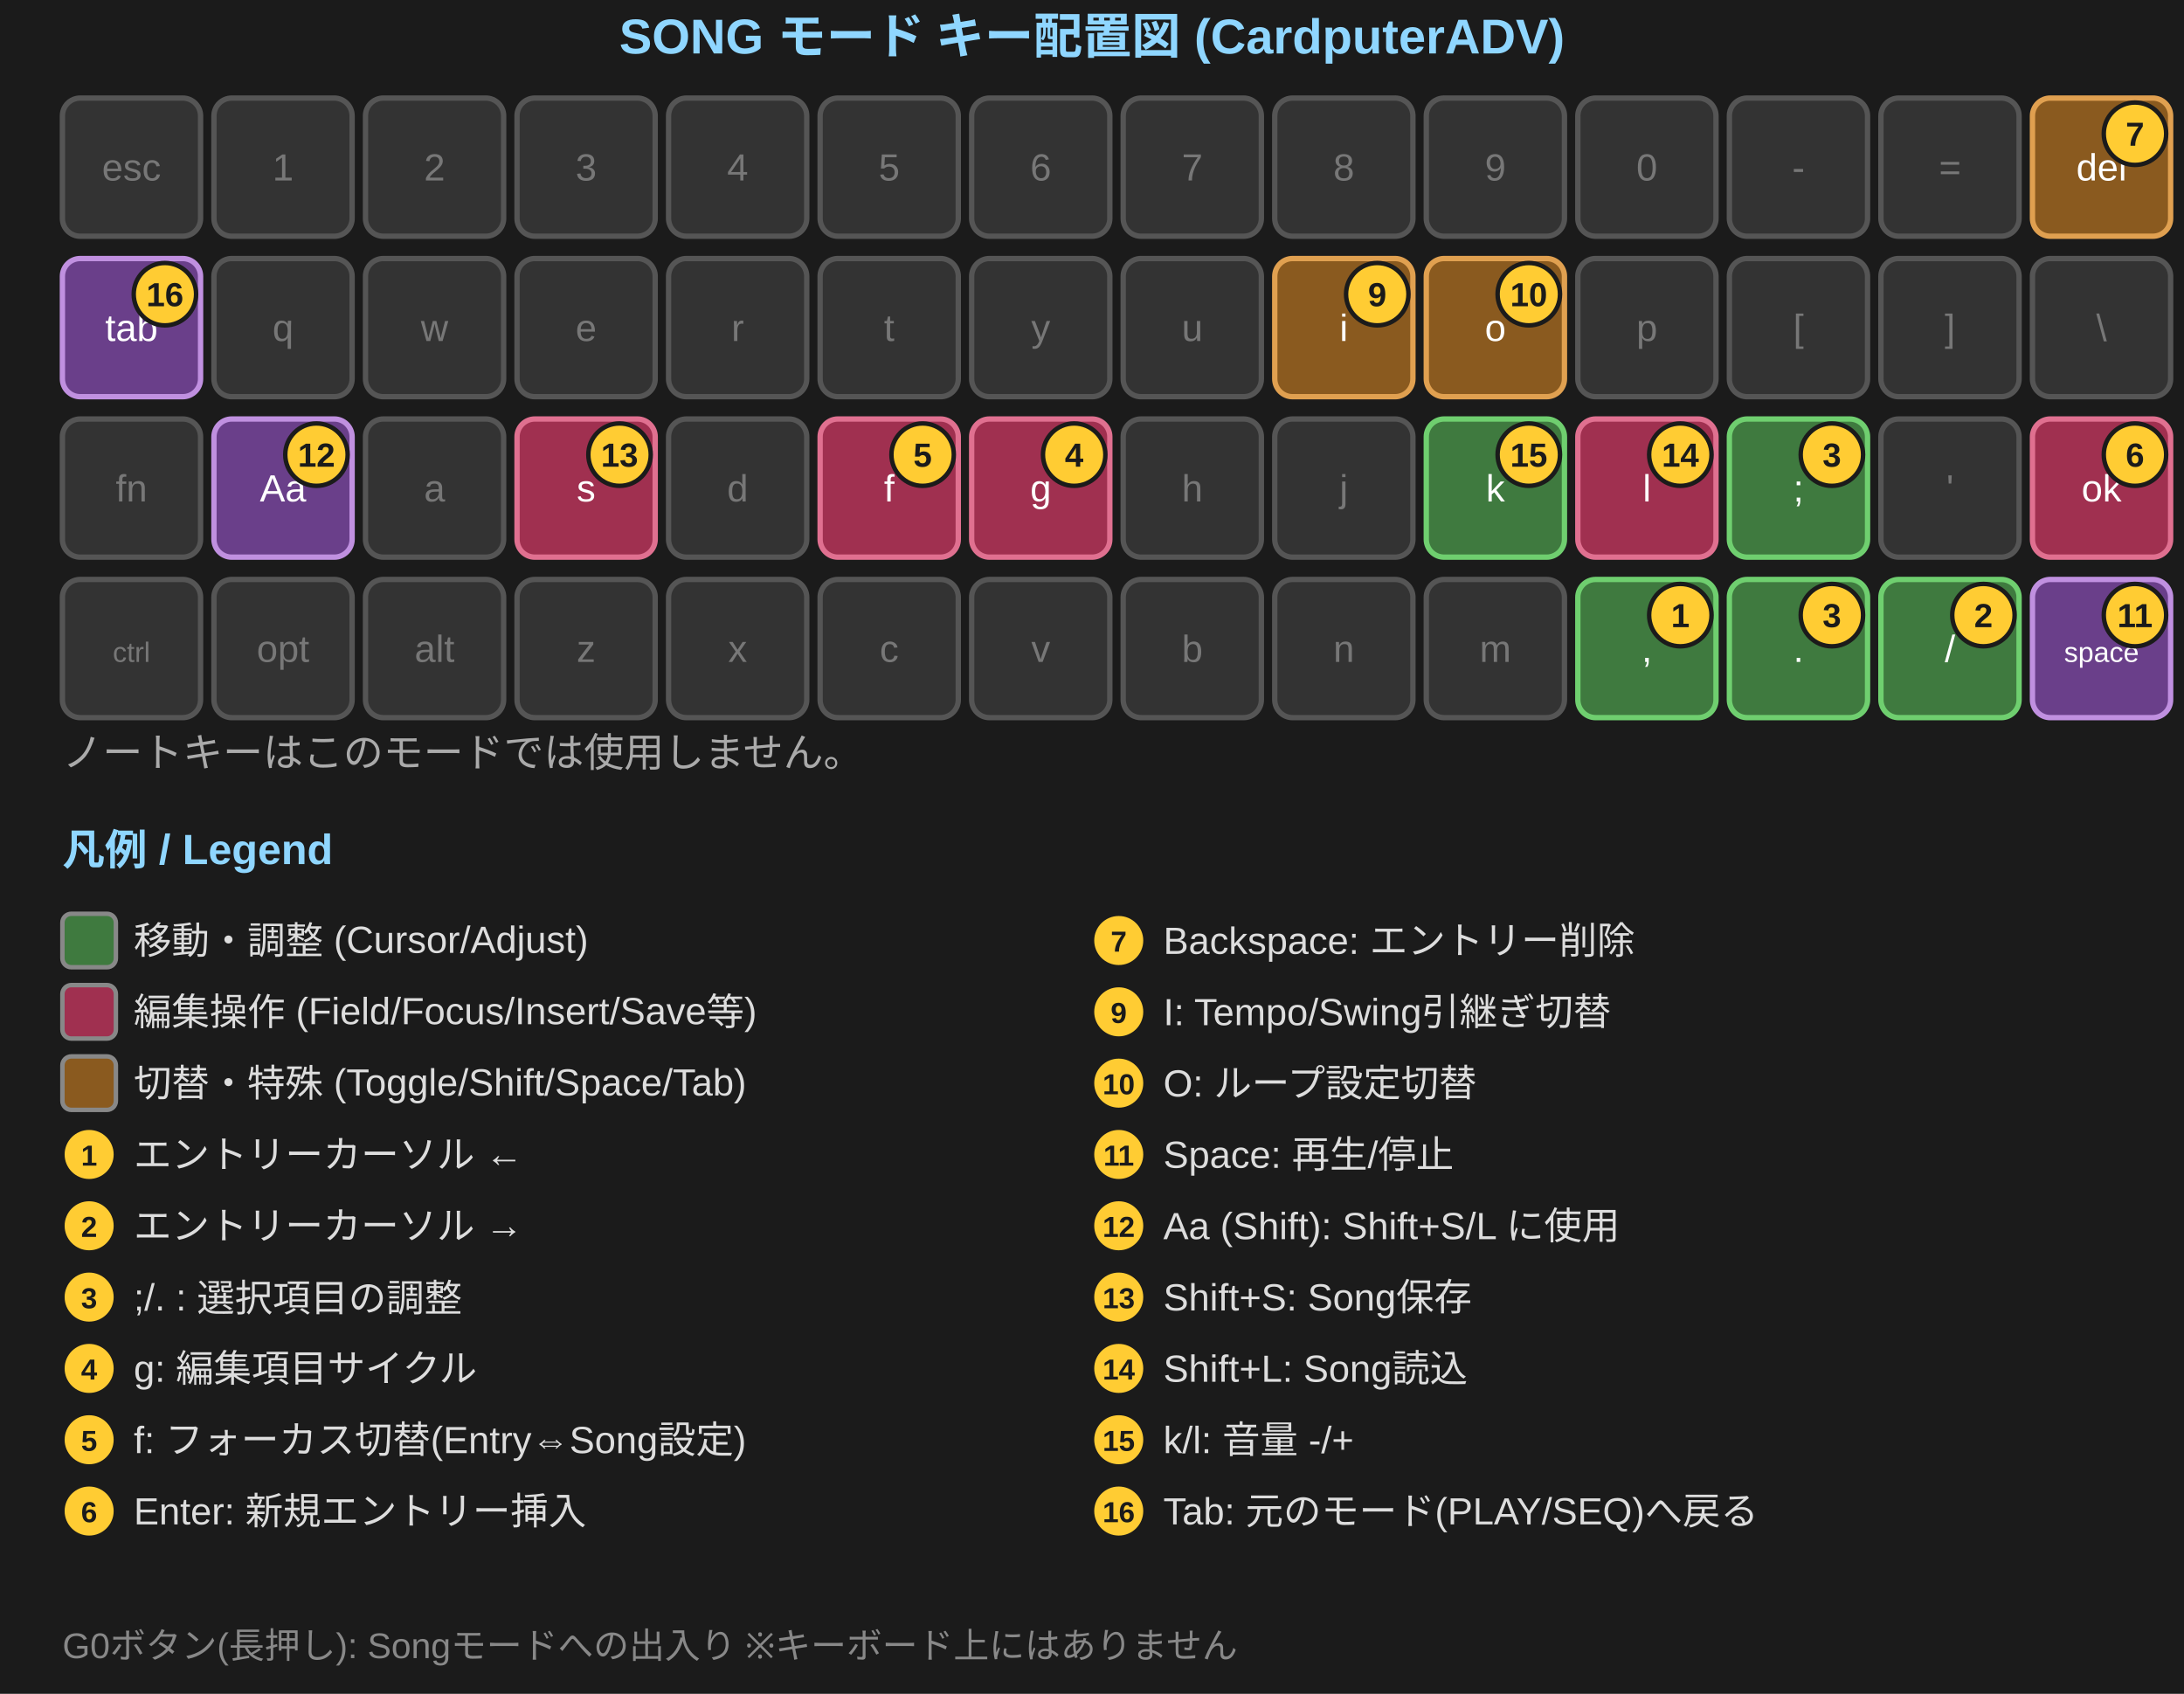
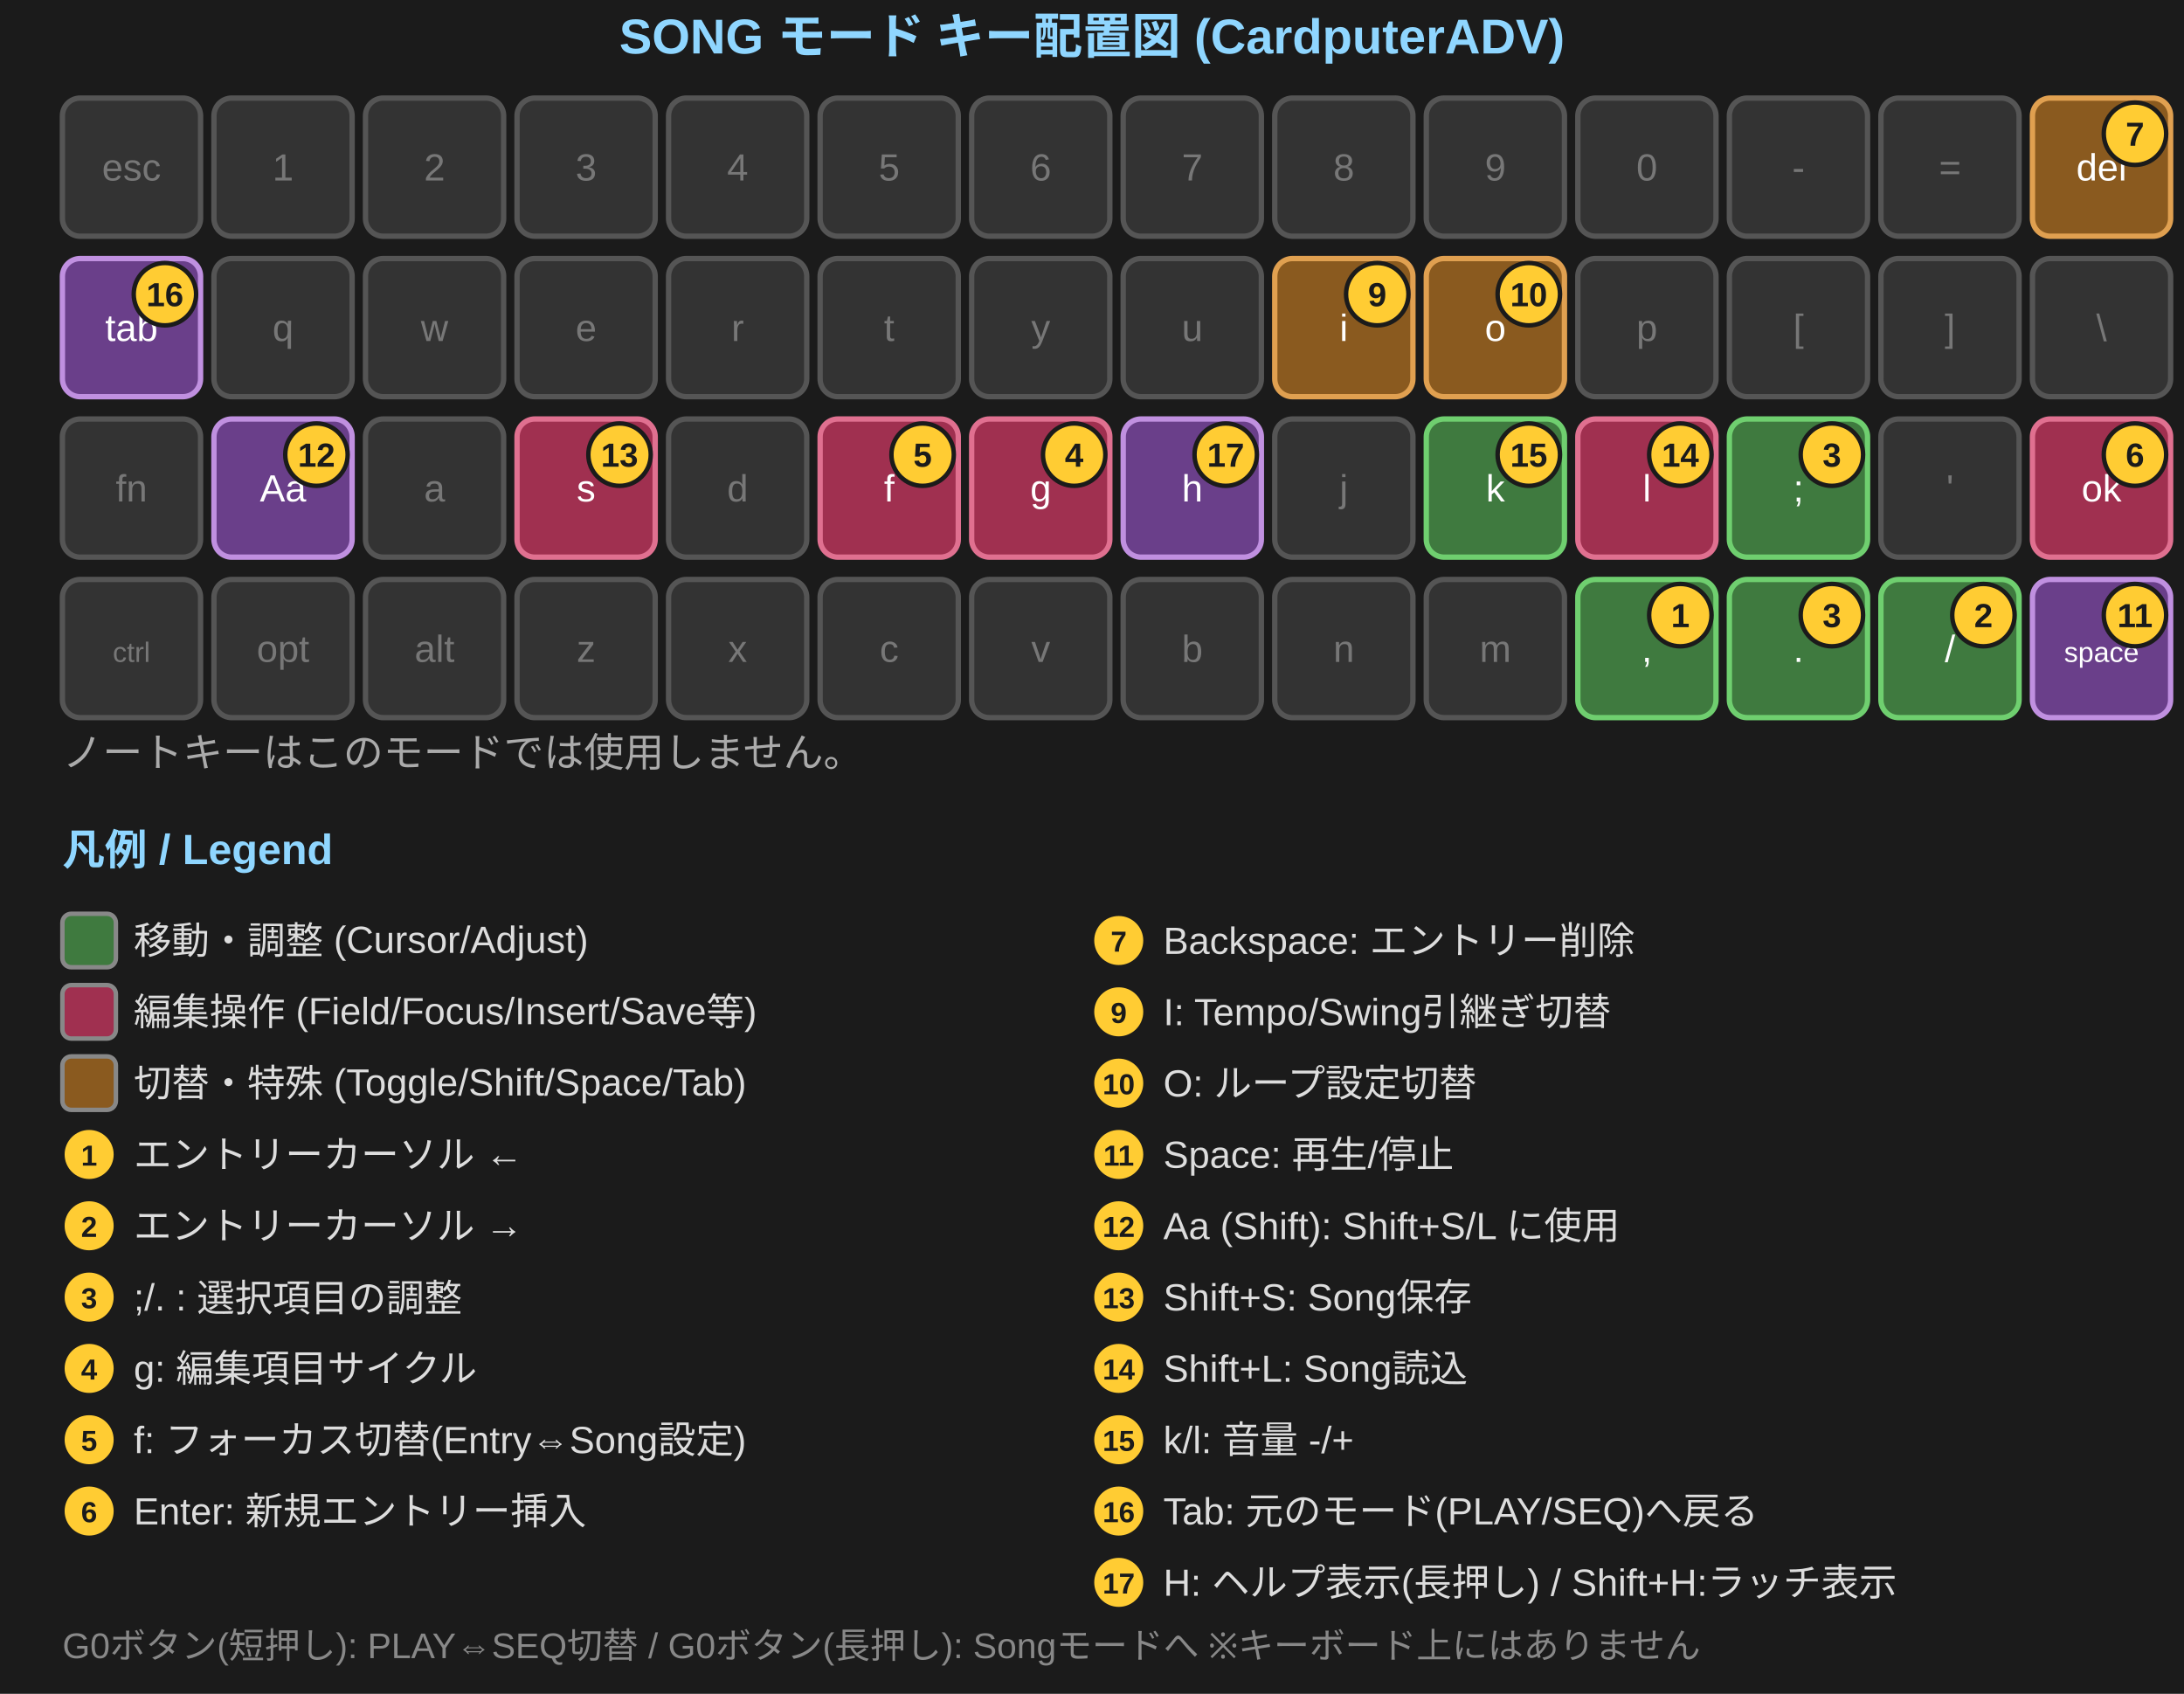
<svg xmlns="http://www.w3.org/2000/svg" width="490" height="380" viewBox="0 0 490 380" font-family="Verdana, Arial, sans-serif">
  <rect x="0" y="0" width="490" height="380" fill="#1b1b1b" />
  <text x="245.0" y="12" text-anchor="middle" font-size="11" fill="#8fd6ff" font-weight="bold">SONG モード キー配置図 (CardputerADV)</text>
  <rect x="14.0" y="22" width="31.0" height="31" rx="4" fill="#333333" stroke="#555555" stroke-width="1.2" />
  <text x="29.5" y="40.5" text-anchor="middle" font-size="8.5" fill="#777777">esc</text>
  <rect x="48.0" y="22" width="31.0" height="31" rx="4" fill="#333333" stroke="#555555" stroke-width="1.2" />
  <text x="63.5" y="40.5" text-anchor="middle" font-size="8.5" fill="#777777">1</text>
  <rect x="82.0" y="22" width="31.0" height="31" rx="4" fill="#333333" stroke="#555555" stroke-width="1.2" />
  <text x="97.5" y="40.5" text-anchor="middle" font-size="8.5" fill="#777777">2</text>
  <rect x="116.0" y="22" width="31.0" height="31" rx="4" fill="#333333" stroke="#555555" stroke-width="1.2" />
  <text x="131.5" y="40.5" text-anchor="middle" font-size="8.5" fill="#777777">3</text>
  <rect x="150.0" y="22" width="31.0" height="31" rx="4" fill="#333333" stroke="#555555" stroke-width="1.2" />
  <text x="165.5" y="40.5" text-anchor="middle" font-size="8.5" fill="#777777">4</text>
  <rect x="184.0" y="22" width="31.0" height="31" rx="4" fill="#333333" stroke="#555555" stroke-width="1.2" />
  <text x="199.5" y="40.5" text-anchor="middle" font-size="8.5" fill="#777777">5</text>
  <rect x="218.0" y="22" width="31.0" height="31" rx="4" fill="#333333" stroke="#555555" stroke-width="1.2" />
  <text x="233.5" y="40.5" text-anchor="middle" font-size="8.5" fill="#777777">6</text>
  <rect x="252.0" y="22" width="31.0" height="31" rx="4" fill="#333333" stroke="#555555" stroke-width="1.2" />
  <text x="267.5" y="40.5" text-anchor="middle" font-size="8.5" fill="#777777">7</text>
  <rect x="286.0" y="22" width="31.0" height="31" rx="4" fill="#333333" stroke="#555555" stroke-width="1.2" />
  <text x="301.5" y="40.5" text-anchor="middle" font-size="8.5" fill="#777777">8</text>
  <rect x="320.0" y="22" width="31.0" height="31" rx="4" fill="#333333" stroke="#555555" stroke-width="1.2" />
  <text x="335.5" y="40.5" text-anchor="middle" font-size="8.5" fill="#777777">9</text>
  <rect x="354.0" y="22" width="31.0" height="31" rx="4" fill="#333333" stroke="#555555" stroke-width="1.2" />
  <text x="369.5" y="40.5" text-anchor="middle" font-size="8.5" fill="#777777">0</text>
  <rect x="388.0" y="22" width="31.0" height="31" rx="4" fill="#333333" stroke="#555555" stroke-width="1.2" />
  <text x="403.5" y="40.5" text-anchor="middle" font-size="8.5" fill="#777777">-</text>
  <rect x="422.0" y="22" width="31.0" height="31" rx="4" fill="#333333" stroke="#555555" stroke-width="1.2" />
  <text x="437.5" y="40.5" text-anchor="middle" font-size="8.5" fill="#777777">=</text>
  <rect x="456.0" y="22" width="31.0" height="31" rx="4" fill="#8a5a1f" stroke="#e0a050" stroke-width="1.2" />
  <text x="471.5" y="40.5" text-anchor="middle" font-size="8.5" fill="#ffffff">del</text>
  <circle cx="479.0" cy="30.0" r="7" fill="#ffcc33" stroke="#1b1b1b" stroke-width="1" />
  <text x="479.0" y="32.7" text-anchor="middle" font-size="7.5" fill="#1b1b1b" font-weight="bold">7</text>
  <rect x="14.0" y="58" width="31.0" height="31" rx="4" fill="#6a3f8a" stroke="#c090e0" stroke-width="1.2" />
  <text x="29.5" y="76.5" text-anchor="middle" font-size="8.5" fill="#ffffff">tab</text>
  <circle cx="37.0" cy="66.0" r="7" fill="#ffcc33" stroke="#1b1b1b" stroke-width="1" />
  <text x="37.0" y="68.7" text-anchor="middle" font-size="7.5" fill="#1b1b1b" font-weight="bold">16</text>
  <rect x="48.0" y="58" width="31.0" height="31" rx="4" fill="#333333" stroke="#555555" stroke-width="1.2" />
  <text x="63.5" y="76.5" text-anchor="middle" font-size="8.5" fill="#777777">q</text>
  <rect x="82.0" y="58" width="31.0" height="31" rx="4" fill="#333333" stroke="#555555" stroke-width="1.2" />
  <text x="97.5" y="76.5" text-anchor="middle" font-size="8.5" fill="#777777">w</text>
  <rect x="116.0" y="58" width="31.0" height="31" rx="4" fill="#333333" stroke="#555555" stroke-width="1.2" />
  <text x="131.5" y="76.5" text-anchor="middle" font-size="8.5" fill="#777777">e</text>
  <rect x="150.0" y="58" width="31.0" height="31" rx="4" fill="#333333" stroke="#555555" stroke-width="1.2" />
  <text x="165.5" y="76.5" text-anchor="middle" font-size="8.5" fill="#777777">r</text>
  <rect x="184.0" y="58" width="31.0" height="31" rx="4" fill="#333333" stroke="#555555" stroke-width="1.2" />
  <text x="199.5" y="76.5" text-anchor="middle" font-size="8.5" fill="#777777">t</text>
  <rect x="218.0" y="58" width="31.0" height="31" rx="4" fill="#333333" stroke="#555555" stroke-width="1.2" />
  <text x="233.5" y="76.5" text-anchor="middle" font-size="8.5" fill="#777777">y</text>
  <rect x="252.0" y="58" width="31.0" height="31" rx="4" fill="#333333" stroke="#555555" stroke-width="1.2" />
  <text x="267.5" y="76.5" text-anchor="middle" font-size="8.5" fill="#777777">u</text>
  <rect x="286.0" y="58" width="31.0" height="31" rx="4" fill="#8a5a1f" stroke="#e0a050" stroke-width="1.2" />
  <text x="301.5" y="76.5" text-anchor="middle" font-size="8.5" fill="#ffffff">i</text>
  <circle cx="309.0" cy="66.0" r="7" fill="#ffcc33" stroke="#1b1b1b" stroke-width="1" />
  <text x="309.0" y="68.7" text-anchor="middle" font-size="7.5" fill="#1b1b1b" font-weight="bold">9</text>
  <rect x="320.0" y="58" width="31.0" height="31" rx="4" fill="#8a5a1f" stroke="#e0a050" stroke-width="1.2" />
  <text x="335.5" y="76.5" text-anchor="middle" font-size="8.5" fill="#ffffff">o</text>
  <circle cx="343.0" cy="66.0" r="7" fill="#ffcc33" stroke="#1b1b1b" stroke-width="1" />
  <text x="343.0" y="68.7" text-anchor="middle" font-size="7.5" fill="#1b1b1b" font-weight="bold">10</text>
  <rect x="354.0" y="58" width="31.0" height="31" rx="4" fill="#333333" stroke="#555555" stroke-width="1.2" />
  <text x="369.5" y="76.5" text-anchor="middle" font-size="8.5" fill="#777777">p</text>
  <rect x="388.0" y="58" width="31.0" height="31" rx="4" fill="#333333" stroke="#555555" stroke-width="1.2" />
  <text x="403.5" y="76.5" text-anchor="middle" font-size="8.5" fill="#777777">[</text>
  <rect x="422.0" y="58" width="31.0" height="31" rx="4" fill="#333333" stroke="#555555" stroke-width="1.2" />
  <text x="437.5" y="76.5" text-anchor="middle" font-size="8.5" fill="#777777">]</text>
  <rect x="456.0" y="58" width="31.0" height="31" rx="4" fill="#333333" stroke="#555555" stroke-width="1.2" />
  <text x="471.5" y="76.5" text-anchor="middle" font-size="8.5" fill="#777777">\</text>
  <rect x="14.0" y="94" width="31.0" height="31" rx="4" fill="#333333" stroke="#555555" stroke-width="1.2" />
  <text x="29.5" y="112.5" text-anchor="middle" font-size="8.5" fill="#777777">fn</text>
  <rect x="48.0" y="94" width="31.0" height="31" rx="4" fill="#6a3f8a" stroke="#c090e0" stroke-width="1.2" />
  <text x="63.5" y="112.5" text-anchor="middle" font-size="8.5" fill="#ffffff">Aa</text>
  <circle cx="71.0" cy="102.0" r="7" fill="#ffcc33" stroke="#1b1b1b" stroke-width="1" />
  <text x="71.0" y="104.7" text-anchor="middle" font-size="7.5" fill="#1b1b1b" font-weight="bold">12</text>
  <rect x="82.0" y="94" width="31.0" height="31" rx="4" fill="#333333" stroke="#555555" stroke-width="1.2" />
  <text x="97.5" y="112.5" text-anchor="middle" font-size="8.5" fill="#777777">a</text>
  <rect x="116.0" y="94" width="31.0" height="31" rx="4" fill="#a03050" stroke="#e07090" stroke-width="1.2" />
  <text x="131.5" y="112.5" text-anchor="middle" font-size="8.5" fill="#ffffff">s</text>
  <circle cx="139.0" cy="102.0" r="7" fill="#ffcc33" stroke="#1b1b1b" stroke-width="1" />
  <text x="139.0" y="104.7" text-anchor="middle" font-size="7.5" fill="#1b1b1b" font-weight="bold">13</text>
  <rect x="150.0" y="94" width="31.0" height="31" rx="4" fill="#333333" stroke="#555555" stroke-width="1.2" />
  <text x="165.5" y="112.5" text-anchor="middle" font-size="8.5" fill="#777777">d</text>
  <rect x="184.0" y="94" width="31.0" height="31" rx="4" fill="#a03050" stroke="#e07090" stroke-width="1.2" />
  <text x="199.5" y="112.5" text-anchor="middle" font-size="8.5" fill="#ffffff">f</text>
  <circle cx="207.0" cy="102.0" r="7" fill="#ffcc33" stroke="#1b1b1b" stroke-width="1" />
  <text x="207.0" y="104.7" text-anchor="middle" font-size="7.5" fill="#1b1b1b" font-weight="bold">5</text>
  <rect x="218.0" y="94" width="31.0" height="31" rx="4" fill="#a03050" stroke="#e07090" stroke-width="1.2" />
  <text x="233.5" y="112.5" text-anchor="middle" font-size="8.5" fill="#ffffff">g</text>
  <circle cx="241.0" cy="102.0" r="7" fill="#ffcc33" stroke="#1b1b1b" stroke-width="1" />
  <text x="241.0" y="104.7" text-anchor="middle" font-size="7.5" fill="#1b1b1b" font-weight="bold">4</text>
-   <rect x="252.0" y="94" width="31.0" height="31" rx="4" fill="#333333" stroke="#555555" stroke-width="1.2" />
-   <text x="267.5" y="112.5" text-anchor="middle" font-size="8.5" fill="#777777">h</text>
+   <rect x="252.0" y="94" width="31.0" height="31" rx="4" fill="#6a3f8a" stroke="#c090e0" stroke-width="1.2" />
+   <text x="267.5" y="112.5" text-anchor="middle" font-size="8.5" fill="#ffffff">h</text>
+   <circle cx="275.0" cy="102.0" r="7" fill="#ffcc33" stroke="#1b1b1b" stroke-width="1" />
+   <text x="275.0" y="104.7" text-anchor="middle" font-size="7.5" fill="#1b1b1b" font-weight="bold">17</text>
  <rect x="286.0" y="94" width="31.0" height="31" rx="4" fill="#333333" stroke="#555555" stroke-width="1.2" />
  <text x="301.5" y="112.5" text-anchor="middle" font-size="8.5" fill="#777777">j</text>
  <rect x="320.0" y="94" width="31.0" height="31" rx="4" fill="#3f7a3f" stroke="#6fcf6f" stroke-width="1.2" />
  <text x="335.5" y="112.5" text-anchor="middle" font-size="8.5" fill="#ffffff">k</text>
  <circle cx="343.0" cy="102.0" r="7" fill="#ffcc33" stroke="#1b1b1b" stroke-width="1" />
  <text x="343.0" y="104.7" text-anchor="middle" font-size="7.5" fill="#1b1b1b" font-weight="bold">15</text>
  <rect x="354.0" y="94" width="31.0" height="31" rx="4" fill="#a03050" stroke="#e07090" stroke-width="1.2" />
  <text x="369.5" y="112.5" text-anchor="middle" font-size="8.5" fill="#ffffff">l</text>
  <circle cx="377.0" cy="102.0" r="7" fill="#ffcc33" stroke="#1b1b1b" stroke-width="1" />
  <text x="377.0" y="104.7" text-anchor="middle" font-size="7.5" fill="#1b1b1b" font-weight="bold">14</text>
  <rect x="388.0" y="94" width="31.0" height="31" rx="4" fill="#3f7a3f" stroke="#6fcf6f" stroke-width="1.2" />
  <text x="403.5" y="112.5" text-anchor="middle" font-size="8.5" fill="#ffffff">;</text>
  <circle cx="411.0" cy="102.0" r="7" fill="#ffcc33" stroke="#1b1b1b" stroke-width="1" />
  <text x="411.0" y="104.7" text-anchor="middle" font-size="7.5" fill="#1b1b1b" font-weight="bold">3</text>
  <rect x="422.0" y="94" width="31.0" height="31" rx="4" fill="#333333" stroke="#555555" stroke-width="1.2" />
  <text x="437.5" y="112.5" text-anchor="middle" font-size="8.5" fill="#777777">'</text>
  <rect x="456.0" y="94" width="31.0" height="31" rx="4" fill="#a03050" stroke="#e07090" stroke-width="1.2" />
  <text x="471.5" y="112.5" text-anchor="middle" font-size="8.5" fill="#ffffff">ok</text>
  <circle cx="479.0" cy="102.0" r="7" fill="#ffcc33" stroke="#1b1b1b" stroke-width="1" />
  <text x="479.0" y="104.7" text-anchor="middle" font-size="7.5" fill="#1b1b1b" font-weight="bold">6</text>
  <rect x="14.0" y="130" width="31.0" height="31" rx="4" fill="#333333" stroke="#555555" stroke-width="1.2" />
  <text x="29.5" y="148.5" text-anchor="middle" font-size="6.3" fill="#777777">ctrl</text>
  <rect x="48.0" y="130" width="31.0" height="31" rx="4" fill="#333333" stroke="#555555" stroke-width="1.2" />
  <text x="63.5" y="148.5" text-anchor="middle" font-size="8.5" fill="#777777">opt</text>
  <rect x="82.0" y="130" width="31.0" height="31" rx="4" fill="#333333" stroke="#555555" stroke-width="1.2" />
  <text x="97.5" y="148.5" text-anchor="middle" font-size="8.5" fill="#777777">alt</text>
  <rect x="116.0" y="130" width="31.0" height="31" rx="4" fill="#333333" stroke="#555555" stroke-width="1.2" />
  <text x="131.5" y="148.5" text-anchor="middle" font-size="8.5" fill="#777777">z</text>
  <rect x="150.0" y="130" width="31.0" height="31" rx="4" fill="#333333" stroke="#555555" stroke-width="1.2" />
  <text x="165.5" y="148.5" text-anchor="middle" font-size="8.5" fill="#777777">x</text>
  <rect x="184.0" y="130" width="31.0" height="31" rx="4" fill="#333333" stroke="#555555" stroke-width="1.2" />
  <text x="199.5" y="148.5" text-anchor="middle" font-size="8.5" fill="#777777">c</text>
  <rect x="218.0" y="130" width="31.0" height="31" rx="4" fill="#333333" stroke="#555555" stroke-width="1.2" />
  <text x="233.5" y="148.5" text-anchor="middle" font-size="8.5" fill="#777777">v</text>
  <rect x="252.0" y="130" width="31.0" height="31" rx="4" fill="#333333" stroke="#555555" stroke-width="1.2" />
  <text x="267.5" y="148.5" text-anchor="middle" font-size="8.5" fill="#777777">b</text>
  <rect x="286.0" y="130" width="31.0" height="31" rx="4" fill="#333333" stroke="#555555" stroke-width="1.2" />
  <text x="301.5" y="148.5" text-anchor="middle" font-size="8.5" fill="#777777">n</text>
  <rect x="320.0" y="130" width="31.0" height="31" rx="4" fill="#333333" stroke="#555555" stroke-width="1.2" />
  <text x="335.5" y="148.5" text-anchor="middle" font-size="8.5" fill="#777777">m</text>
  <rect x="354.0" y="130" width="31.0" height="31" rx="4" fill="#3f7a3f" stroke="#6fcf6f" stroke-width="1.2" />
  <text x="369.5" y="148.5" text-anchor="middle" font-size="8.5" fill="#ffffff">,</text>
  <circle cx="377.0" cy="138.0" r="7" fill="#ffcc33" stroke="#1b1b1b" stroke-width="1" />
  <text x="377.0" y="140.7" text-anchor="middle" font-size="7.5" fill="#1b1b1b" font-weight="bold">1</text>
  <rect x="388.0" y="130" width="31.0" height="31" rx="4" fill="#3f7a3f" stroke="#6fcf6f" stroke-width="1.2" />
  <text x="403.5" y="148.5" text-anchor="middle" font-size="8.5" fill="#ffffff">.</text>
  <circle cx="411.0" cy="138.0" r="7" fill="#ffcc33" stroke="#1b1b1b" stroke-width="1" />
  <text x="411.0" y="140.7" text-anchor="middle" font-size="7.5" fill="#1b1b1b" font-weight="bold">3</text>
  <rect x="422.0" y="130" width="31.0" height="31" rx="4" fill="#3f7a3f" stroke="#6fcf6f" stroke-width="1.2" />
  <text x="437.5" y="148.5" text-anchor="middle" font-size="8.5" fill="#ffffff">/</text>
  <circle cx="445.0" cy="138.0" r="7" fill="#ffcc33" stroke="#1b1b1b" stroke-width="1" />
  <text x="445.0" y="140.7" text-anchor="middle" font-size="7.5" fill="#1b1b1b" font-weight="bold">2</text>
  <rect x="456.0" y="130" width="31.0" height="31" rx="4" fill="#6a3f8a" stroke="#c090e0" stroke-width="1.2" />
  <text x="471.5" y="148.5" text-anchor="middle" font-size="6.3" fill="#ffffff">space</text>
  <circle cx="479.0" cy="138.0" r="7" fill="#ffcc33" stroke="#1b1b1b" stroke-width="1" />
  <text x="479.0" y="140.7" text-anchor="middle" font-size="7.5" fill="#1b1b1b" font-weight="bold">11</text>
  <text x="14" y="172" font-size="9" fill="#aaaaaa">ノートキーはこのモードでは使用しません。</text>
  <text x="14" y="194" font-size="9.5" fill="#8fd6ff" font-weight="bold">凡例 / Legend</text>
  <rect x="14.0" y="205" width="12" height="12" rx="2" fill="#3f7a3f" stroke="#888" stroke-width="1" />
  <text x="30.0" y="214" font-size="8.5" fill="#dddddd">移動・調整 (Cursor/Adjust)</text>
  <rect x="14.0" y="221" width="12" height="12" rx="2" fill="#a03050" stroke="#888" stroke-width="1" />
  <text x="30.0" y="230" font-size="8.5" fill="#dddddd">編集操作 (Field/Focus/Insert/Save等)</text>
  <rect x="14.0" y="237" width="12" height="12" rx="2" fill="#8a5a1f" stroke="#888" stroke-width="1" />
  <text x="30.0" y="246" font-size="8.5" fill="#dddddd">切替・特殊 (Toggle/Shift/Space/Tab)</text>
  <circle cx="20.0" cy="259" r="6" fill="#ffcc33" stroke="#1b1b1b" stroke-width="1" />
  <text x="20.0" y="261.5" text-anchor="middle" font-size="6.5" fill="#1b1b1b" font-weight="bold">1</text>
  <text x="30.0" y="262" font-size="8.5" fill="#dddddd">エントリーカーソル ←</text>
  <circle cx="20.0" cy="275" r="6" fill="#ffcc33" stroke="#1b1b1b" stroke-width="1" />
  <text x="20.0" y="277.5" text-anchor="middle" font-size="6.5" fill="#1b1b1b" font-weight="bold">2</text>
  <text x="30.0" y="278" font-size="8.5" fill="#dddddd">エントリーカーソル →</text>
  <circle cx="20.0" cy="291" r="6" fill="#ffcc33" stroke="#1b1b1b" stroke-width="1" />
  <text x="20.0" y="293.5" text-anchor="middle" font-size="6.5" fill="#1b1b1b" font-weight="bold">3</text>
  <text x="30.0" y="294" font-size="8.5" fill="#dddddd">;/. : 選択項目の調整</text>
  <circle cx="20.0" cy="307" r="6" fill="#ffcc33" stroke="#1b1b1b" stroke-width="1" />
  <text x="20.0" y="309.5" text-anchor="middle" font-size="6.5" fill="#1b1b1b" font-weight="bold">4</text>
  <text x="30.0" y="310" font-size="8.5" fill="#dddddd">g: 編集項目サイクル</text>
  <circle cx="20.0" cy="323" r="6" fill="#ffcc33" stroke="#1b1b1b" stroke-width="1" />
  <text x="20.0" y="325.5" text-anchor="middle" font-size="6.5" fill="#1b1b1b" font-weight="bold">5</text>
  <text x="30.0" y="326" font-size="8.5" fill="#dddddd">f: フォーカス切替(Entry⇔Song設定)</text>
  <circle cx="20.0" cy="339" r="6" fill="#ffcc33" stroke="#1b1b1b" stroke-width="1" />
  <text x="20.0" y="341.5" text-anchor="middle" font-size="6.5" fill="#1b1b1b" font-weight="bold">6</text>
  <text x="30.0" y="342" font-size="8.5" fill="#dddddd">Enter: 新規エントリー挿入</text>
  <circle cx="251.0" cy="211" r="6" fill="#ffcc33" stroke="#1b1b1b" stroke-width="1" />
  <text x="251.0" y="213.5" text-anchor="middle" font-size="6.5" fill="#1b1b1b" font-weight="bold">7</text>
  <text x="261.0" y="214" font-size="8.5" fill="#dddddd">Backspace: エントリー削除</text>
  <circle cx="251.0" cy="227" r="6" fill="#ffcc33" stroke="#1b1b1b" stroke-width="1" />
  <text x="251.0" y="229.5" text-anchor="middle" font-size="6.5" fill="#1b1b1b" font-weight="bold">9</text>
  <text x="261.0" y="230" font-size="8.5" fill="#dddddd">I: Tempo/Swing引継ぎ切替</text>
  <circle cx="251.0" cy="243" r="6" fill="#ffcc33" stroke="#1b1b1b" stroke-width="1" />
  <text x="251.0" y="245.5" text-anchor="middle" font-size="6.5" fill="#1b1b1b" font-weight="bold">10</text>
  <text x="261.0" y="246" font-size="8.5" fill="#dddddd">O: ループ設定切替</text>
  <circle cx="251.0" cy="259" r="6" fill="#ffcc33" stroke="#1b1b1b" stroke-width="1" />
  <text x="251.0" y="261.5" text-anchor="middle" font-size="6.5" fill="#1b1b1b" font-weight="bold">11</text>
  <text x="261.0" y="262" font-size="8.5" fill="#dddddd">Space: 再生/停止</text>
  <circle cx="251.0" cy="275" r="6" fill="#ffcc33" stroke="#1b1b1b" stroke-width="1" />
  <text x="251.0" y="277.5" text-anchor="middle" font-size="6.5" fill="#1b1b1b" font-weight="bold">12</text>
  <text x="261.0" y="278" font-size="8.5" fill="#dddddd">Aa (Shift): Shift+S/L に使用</text>
  <circle cx="251.0" cy="291" r="6" fill="#ffcc33" stroke="#1b1b1b" stroke-width="1" />
  <text x="251.0" y="293.5" text-anchor="middle" font-size="6.5" fill="#1b1b1b" font-weight="bold">13</text>
  <text x="261.0" y="294" font-size="8.5" fill="#dddddd">Shift+S: Song保存</text>
  <circle cx="251.0" cy="307" r="6" fill="#ffcc33" stroke="#1b1b1b" stroke-width="1" />
  <text x="251.0" y="309.5" text-anchor="middle" font-size="6.5" fill="#1b1b1b" font-weight="bold">14</text>
  <text x="261.0" y="310" font-size="8.5" fill="#dddddd">Shift+L: Song読込</text>
  <circle cx="251.0" cy="323" r="6" fill="#ffcc33" stroke="#1b1b1b" stroke-width="1" />
  <text x="251.0" y="325.5" text-anchor="middle" font-size="6.5" fill="#1b1b1b" font-weight="bold">15</text>
  <text x="261.0" y="326" font-size="8.5" fill="#dddddd">k/l: 音量 -/+</text>
  <circle cx="251.0" cy="339" r="6" fill="#ffcc33" stroke="#1b1b1b" stroke-width="1" />
  <text x="251.0" y="341.5" text-anchor="middle" font-size="6.5" fill="#1b1b1b" font-weight="bold">16</text>
  <text x="261.0" y="342" font-size="8.5" fill="#dddddd">Tab: 元のモード(PLAY/SEQ)へ戻る</text>
-   <text x="14" y="372" font-size="8" fill="#888888">G0ボタン(長押し): Songモードへの出入り ※キーボード上にはありません</text>
+   <circle cx="251.0" cy="355" r="6" fill="#ffcc33" stroke="#1b1b1b" stroke-width="1" />
+   <text x="251.0" y="357.5" text-anchor="middle" font-size="6.5" fill="#1b1b1b" font-weight="bold">17</text>
+   <text x="261.0" y="358" font-size="8.5" fill="#dddddd">H: ヘルプ表示(長押し) / Shift+H:ラッチ表示</text>
+   <text x="14" y="372" font-size="8" fill="#888888">G0ボタン(短押し): PLAY⇔SEQ切替 / G0ボタン(長押し): Songモードへ ※キーボード上にはありません</text>
</svg>
